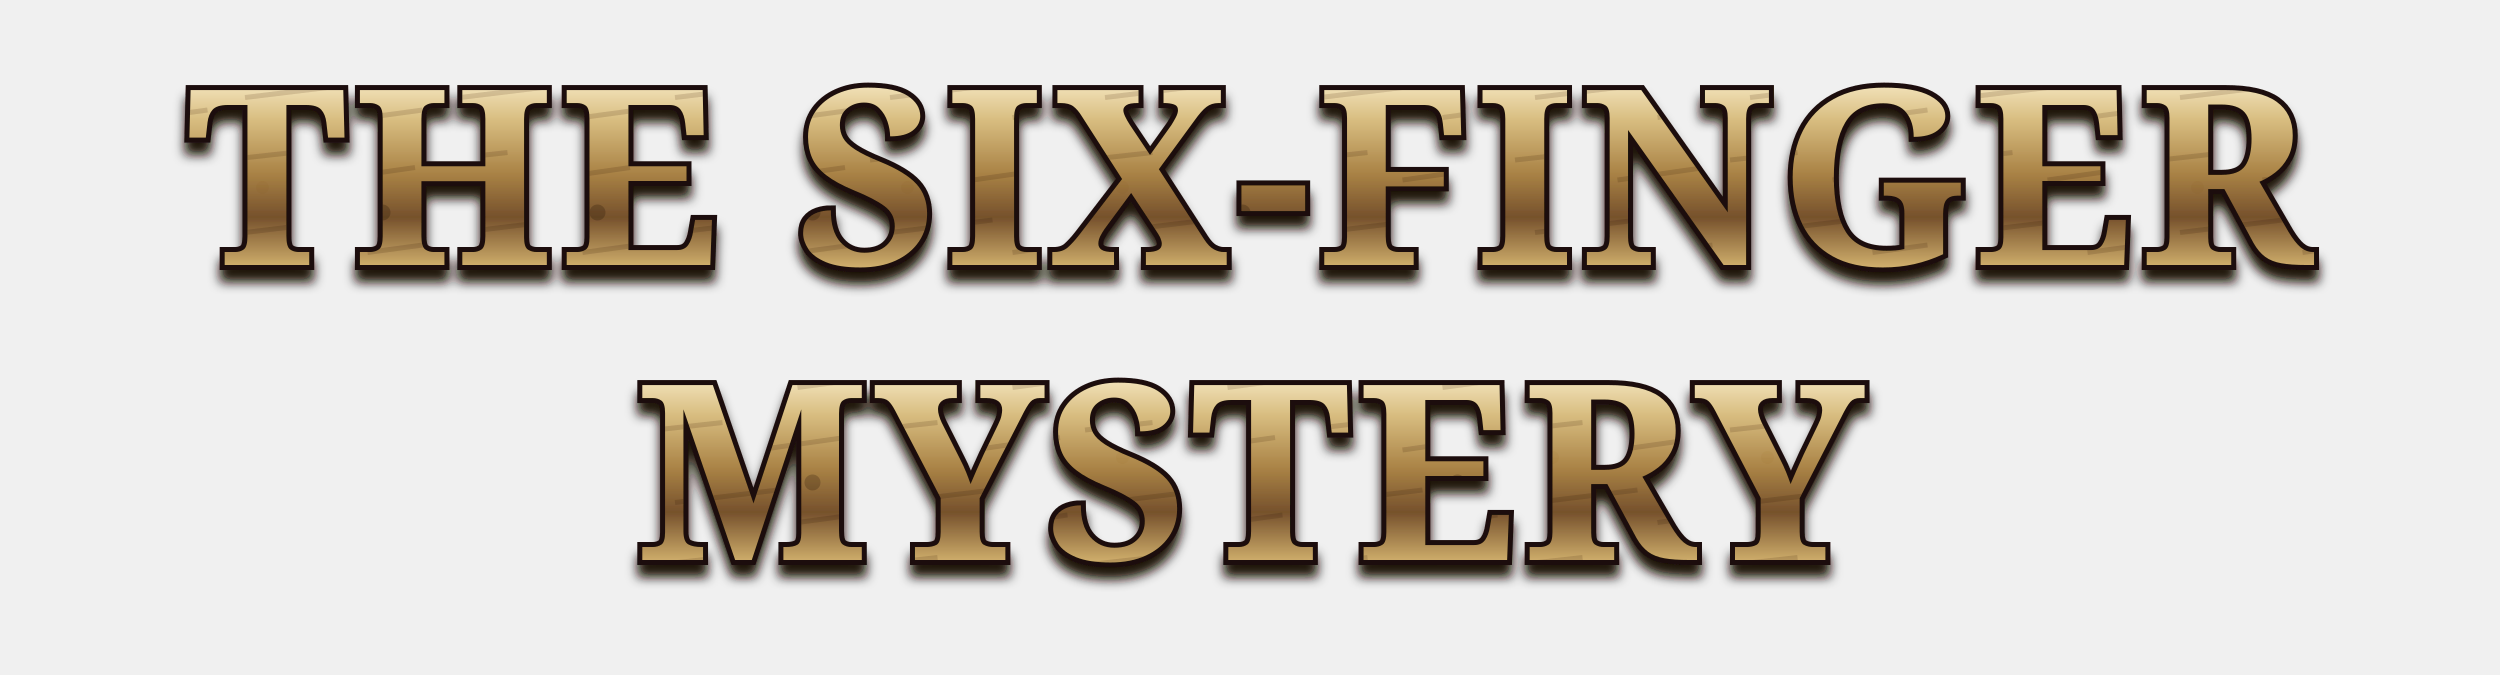
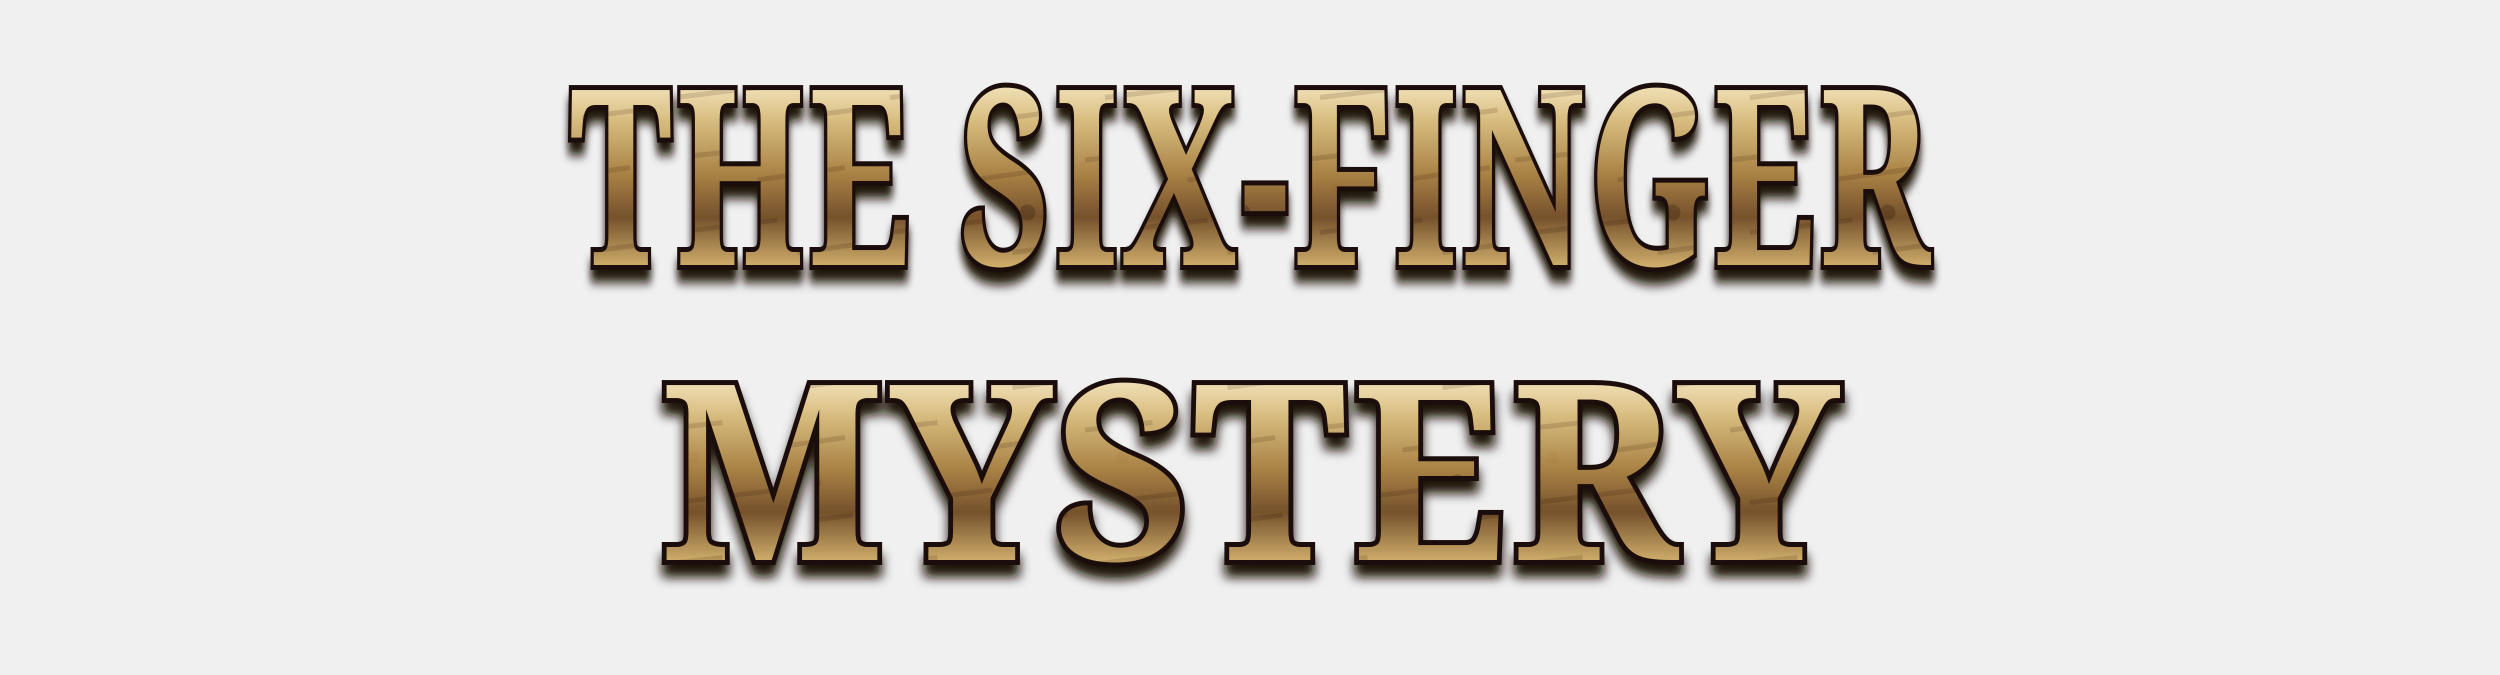
<svg xmlns="http://www.w3.org/2000/svg" viewBox="0 0 1000 270" role="img" aria-label="THE SIX-FINGER MYSTERY">
  <defs>
    <linearGradient id="bronze" x1="0" y1="0" x2="0" y2="1">
      <stop offset="0" stop-color="#f0dfb5" />
      <stop offset="0.18" stop-color="#d8bd80" />
      <stop offset="0.48" stop-color="#a98245" />
      <stop offset="0.72" stop-color="#76512c" />
      <stop offset="1" stop-color="#d1b06d" />
    </linearGradient>
    <pattern id="grain" width="86" height="54" patternUnits="userSpaceOnUse">
      <path d="M4 10L31 7M45 18L80 13M12 39L53 34M61 47L83 44" stroke="#5f3f23" stroke-width="2" opacity=".36" />
      <circle cx="19" cy="21" r="2.6" fill="#f3e4bf" opacity=".48" />
      <circle cx="67" cy="31" r="3.2" fill="#3f2918" opacity=".5" />
    </pattern>
-     <filter id="depth" x="-10%" y="-20%" width="120%" height="150%">
+     <filter id="depth" x="-20%" y="-20%" width="140%" height="150%">
      <feGaussianBlur in="SourceAlpha" stdDeviation="2.2" result="blur" />
      <feOffset in="blur" dx="0" dy="5" result="offset" />
      <feFlood flood-color="#130b05" flood-opacity=".96" result="shade" />
      <feComposite in="shade" in2="offset" operator="in" result="shadow" />
      <feMerge>
        <feMergeNode in="shadow" />
        <feMergeNode in="SourceGraphic" />
      </feMerge>
    </filter>
    <style>
      .title{font-family:Cinzel,Georgia,serif;font-size:98px;font-weight:700;letter-spacing:.025em;fill:url(#bronze);stroke:#1b0f07;stroke-width:4;paint-order:stroke fill;filter:url(#depth)}
      .weather{fill:url(#grain);mix-blend-mode:multiply;opacity:.5}
    </style>
    <mask id="letters">
      <rect width="100%" height="100%" fill="#000" />
-       <text x="500" y="106" text-anchor="middle" font-family="Cinzel,Georgia,serif" font-size="98px" font-weight="700" letter-spacing=".025em" fill="#fff" textLength="850" lengthAdjust="spacingAndGlyphs">THE SIX-FINGER</text>
-       <text x="500" y="224" text-anchor="middle" font-family="Cinzel,Georgia,serif" font-size="98px" font-weight="700" letter-spacing=".025em" fill="#fff" textLength="520" lengthAdjust="spacingAndGlyphs">MYSTERY</text>
+       <g transform="translate(500 0) scale(0.64 1) translate(-500 0)">
+         <text x="500" y="106" text-anchor="middle" font-family="Cinzel,Georgia,serif" font-size="98px" font-weight="700" letter-spacing=".025em" fill="#fff">THE SIX-FINGER</text>
+       </g>
+       <g transform="translate(500 0) scale(0.96 1) translate(-500 0)">
+         <text x="500" y="224" text-anchor="middle" font-family="Cinzel,Georgia,serif" font-size="98px" font-weight="700" letter-spacing=".025em" fill="#fff">MYSTERY</text>
+       </g>
    </mask>
  </defs>
-   <text x="500" y="106" text-anchor="middle" class="title" textLength="850" lengthAdjust="spacingAndGlyphs">THE SIX-FINGER</text>
-   <text x="500" y="224" text-anchor="middle" class="title" textLength="520" lengthAdjust="spacingAndGlyphs">MYSTERY</text>
+   <g transform="translate(500 0) scale(0.64 1) translate(-500 0)">
+     <text x="500" y="106" text-anchor="middle" class="title">THE SIX-FINGER</text>
+   </g>
+   <g transform="translate(500 0) scale(0.96 1) translate(-500 0)">
+     <text x="500" y="224" text-anchor="middle" class="title">MYSTERY</text>
+   </g>
  <rect class="weather" width="100%" height="100%" mask="url(#letters)" />
</svg>
